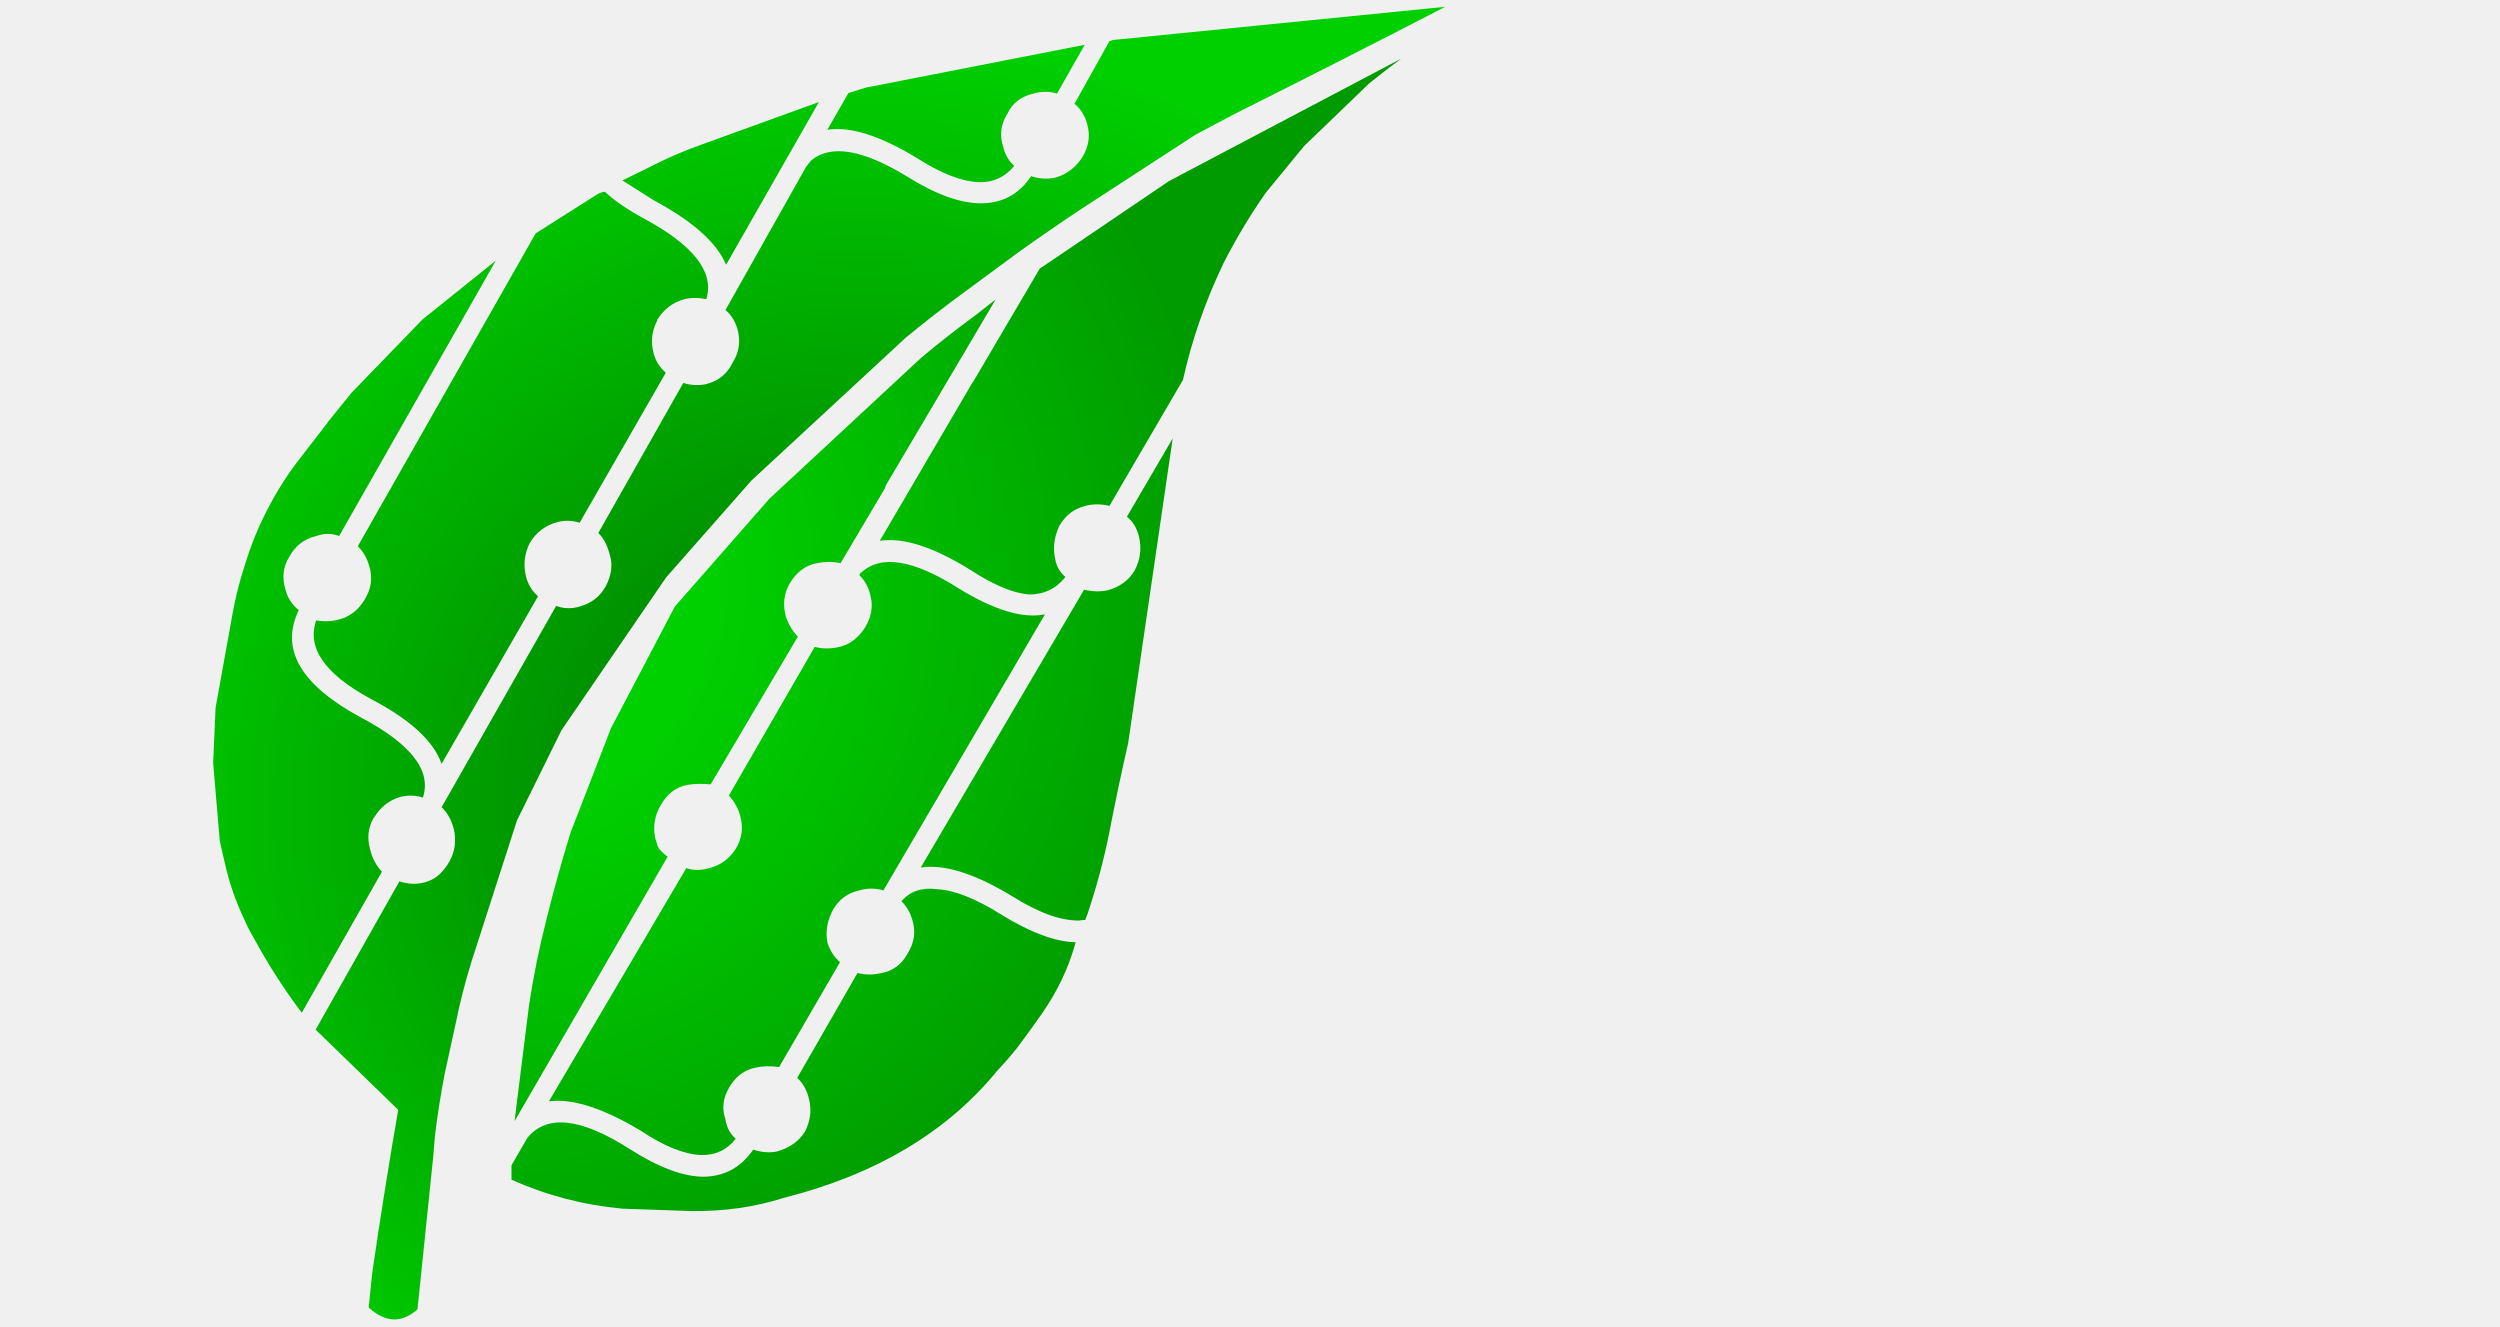
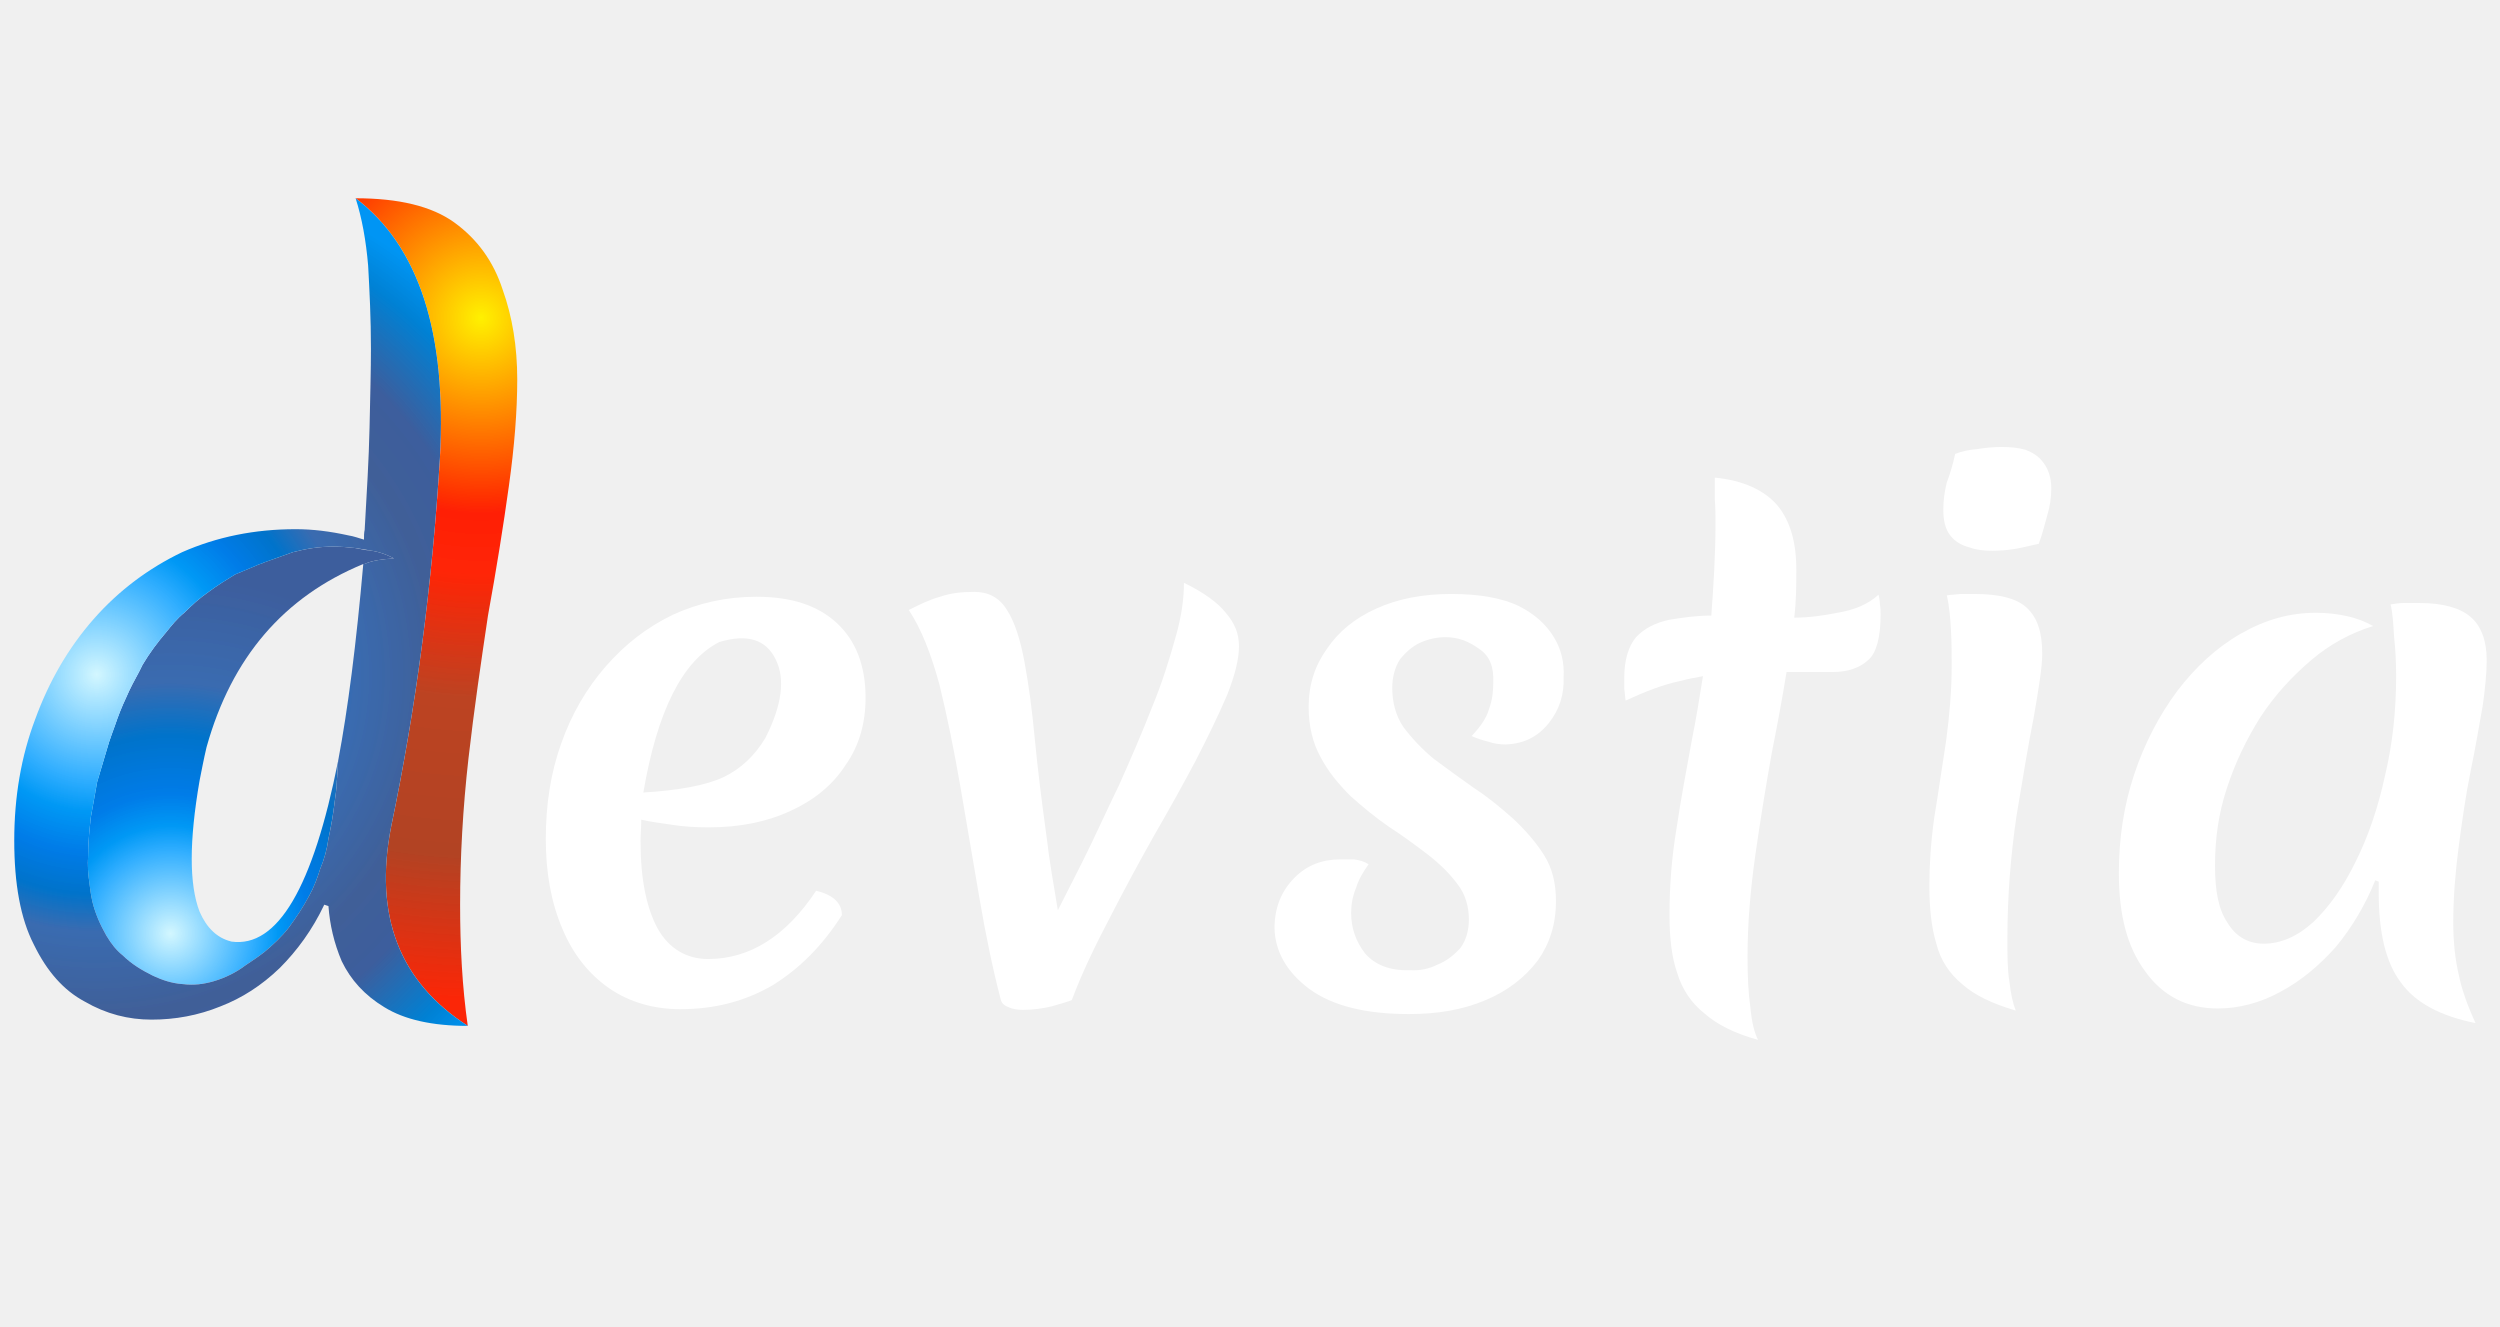
- <svg xmlns="http://www.w3.org/2000/svg" xmlns:xlink="http://www.w3.org/1999/xlink" version="1.1" id="Layer_1" x="0px" y="0px" viewBox="0 0 70.7 37.5" style="enable-background:new 0 0 70.7 37.5;" xml:space="preserve">
+ <svg xmlns="http://www.w3.org/2000/svg" version="1.1" id="Layer_1" x="0px" y="0px" viewBox="0 0 70.7 37.5" style="enable-background:new 0 0 70.7 37.5;" xml:space="preserve">
  <defs id="defs6155">
    <rect x="32.399" y="9.816" width="34.839" height="12.37" id="rect11373" />
    <rect x="32.343" y="10.781" width="36.201" height="12.597" id="rect11367" />
    <radialGradient id="Gradient_1" gradientUnits="userSpaceOnUse" cx="0" cy="0" r="85.451" fx="0" fy="0" gradientTransform="matrix( 0.003949647, 0.9999922, 0.9999922, -0.003949647, 97.75,223.65) " spreadMethod="reflect">
      <stop offset="23.529%" stop-color="#00CF00" id="stop594" />
      <stop offset="72.941%" stop-color="#009B00" id="stop596" />
    </radialGradient>
    <radialGradient id="Gradient_2" gradientUnits="userSpaceOnUse" cx="0" cy="0" r="82.501" fx="0" fy="0" gradientTransform="matrix( 0.004090875, 0.9999916, 0.9999916, -0.004090875, 130.3,242.05) " spreadMethod="reflect">
      <stop offset="26.275%" stop-color="#008E00" id="stop599" />
      <stop offset="77.647%" stop-color="#00CF00" id="stop601" />
    </radialGradient>
    <radialGradient id="radialGradient762" gradientUnits="userSpaceOnUse" cx="0" cy="0" r="85.451" fx="0" fy="0" gradientTransform="matrix( 0.003949647, 0.9999922, 0.9999922, -0.003949647, 97.75,223.65) " spreadMethod="reflect">
      <stop offset="23.529%" stop-color="#00CF00" id="stop758" />
      <stop offset="72.941%" stop-color="#009B00" id="stop760" />
    </radialGradient>
    <radialGradient id="radialGradient768" gradientUnits="userSpaceOnUse" cx="0" cy="0" r="82.501" fx="0" fy="0" gradientTransform="matrix( 0.004090875, 0.9999916, 0.9999916, -0.004090875, 130.3,242.05) " spreadMethod="reflect">
      <stop offset="26.275%" stop-color="#008E00" id="stop764" />
      <stop offset="77.647%" stop-color="#00CF00" id="stop766" />
    </radialGradient>
-     <radialGradient xlink:href="#Gradient_1" id="radialGradient840" gradientUnits="userSpaceOnUse" gradientTransform="matrix(0.00394965,0.9999922,0.9999922,-0.00394965,97.75,223.65)" cx="0" cy="0" fx="0" fy="0" r="85.451" spreadMethod="reflect" />
-     <radialGradient xlink:href="#Gradient_2" id="radialGradient842" gradientUnits="userSpaceOnUse" gradientTransform="matrix(0.00409087,0.9999916,0.9999916,-0.00409087,130.3,242.05)" cx="0" cy="0" fx="0" fy="0" r="82.501" spreadMethod="reflect" />
+     <filter style="color-interpolation-filters:sRGB" id="filter25" x="0" y="0" width="1" height="1">
+       <feColorMatrix values="1.5 0 0 0 -0.25 0 1.5 0 0 -0.25 0 0 1.5 0 -0.25 0 0 0 1 0" id="feColorMatrix25" />
+     </filter>
+     <radialGradient id="SVGID_1_" cx="0" cy="120.8" r="819.2" gradientTransform="matrix(0.0772,0,0,0.0772,22.4311,96.1996)" gradientUnits="userSpaceOnUse">
+       <stop offset="0" style="stop-color:#B7CFEB" id="stop8" />
+       <stop offset="0.318" style="stop-color:#007DC5" id="stop9" />
+       <stop offset="0.569" style="stop-color:#5172A0" id="stop10" />
+       <stop offset="0.816" style="stop-color:#536993" id="stop11" />
+     </radialGradient>
+     <radialGradient id="SVGID_2_" cx="0" cy="120.8" r="819.2" gradientTransform="matrix(0.1249,0,0,0.1249,66.9987,2.0904)" gradientUnits="userSpaceOnUse">
+       <stop offset="0" style="stop-color:#FFCB05" id="stop12" />
+       <stop offset="0.275" style="stop-color:#EA3F2E" id="stop13" />
+       <stop offset="0.369" style="stop-color:#D2442F" id="stop14" />
+       <stop offset="0.533" style="stop-color:#A85741" id="stop15" />
+       <stop offset="0.753" style="stop-color:#A15742" id="stop16" />
+       <stop offset="0.957" style="stop-color:#D2442F" id="stop17" />
+     </radialGradient>
+     <radialGradient id="SVGID_3_" cx="0" cy="120.8" r="819.2" gradientTransform="matrix(0.095,0,0,0.095,11.8302,56.8941)" gradientUnits="userSpaceOnUse">
+       <stop offset="0" style="stop-color:#B7CFEB" id="stop18" />
+       <stop offset="0.329" style="stop-color:#007DC5" id="stop19" />
+       <stop offset="0.474" style="stop-color:#5172A0" id="stop20" />
+       <stop offset="0.627" style="stop-color:#556A90" id="stop21" />
+       <stop offset="0.737" style="stop-color:#536993" id="stop22" />
+       <stop offset="0.957" style="stop-color:#138ECD" id="stop23" />
+     </radialGradient>
  </defs>
  <style type="text/css" id="style6096">
	.st0{fill:#FFFFFF;}
	.st1{opacity:0.3;fill:#B2B2B2;}
	.st2{opacity:0.6;fill:#FFFFFF;}
	.st3{opacity:0.2;fill:#878787;}
	.st4{opacity:0.17;fill:#FFFFFF;}
	.st5{opacity:0.3;fill:#C6C6C6;}
</style>
  <g id="g617" transform="matrix(0.3409073,0,0,0.3409073,-20.03413,-59.67076)">
-     <path fill="url(#Gradient_1)" stroke="none" d="m 111,270.35 q -6.1,-3.9 -8.5,-0.9 l -1.3,2.25 v 1.2 q 4.35,1.95 9.2,2.4 l 5.7,0.2 q 4.1,0.05 7.7,-1.1 11.45,-2.9 17.7,-10.55 0.85,-0.9 1.65,-1.9 1.05,-1.4 2.1,-2.9 1.9,-2.75 2.75,-5.85 -2.5,-0.05 -6.1,-2.25 -3.25,-2.05 -5.4,-2.15 -1.9,-0.25 -2.95,1 0.65,0.65 0.9,1.55 0.45,1.45 -0.4,2.8 -0.75,1.35 -2.15,1.6 -1,0.25 -2,0 l -5,8.7 q 0.7,0.65 0.95,1.65 0.4,1.4 -0.3,2.8 -0.75,1.2 -2.3,1.65 -0.95,0.2 -2,-0.15 -1.5,2.2 -4.1,2.25 -2.55,0 -6.15,-2.3 m 19.2,-47.8 h -0.05 l -0.1,0.2 q 0.1,0.1 0.15,0.15 0.55,0.6 0.75,1.45 0.4,1.35 -0.4,2.7 -0.85,1.35 -2.15,1.65 -1.05,0.25 -2.05,0 l -7.1,12.3 v 0.05 q 0.65,0.7 0.9,1.6 0.45,1.5 -0.35,2.8 -0.8,1.25 -2.2,1.6 -1,0.3 -1.9,0 l -11.4,19.35 q 2.9,-0.4 7.65,2.45 2.85,1.9 4.95,2 1.8,0.05 2.9,-1.35 -0.7,-0.6 -0.85,-1.6 -0.4,-1.15 0.1,-2.25 0.1,-0.2 0.2,-0.4 0.1,-0.15 0.2,-0.3 0.75,-1.1 2,-1.35 0.85,-0.2 1.95,-0.05 l 5.05,-8.7 q -0.75,-0.65 -1.05,-1.65 -0.25,-1.4 0.5,-2.75 0.75,-1.25 2.15,-1.55 1,-0.3 2,0 l 13.4,-22.9 q -2.75,0.55 -7.15,-2.15 -5.65,-3.6 -8.1,-1.3 m 11.2,-22.7 -1.8,1.4 q -2.25,1.65 -4.4,3.45 l -12.6,11.7 -7.85,8.95 -5.3,10.1 -3.35,8.65 q -1.1,3.55 -2,7.2 -0.9,3.5 -1.45,7.15 l -1.2,9.6 12.7,-21.95 q -0.7,-0.5 -0.85,-0.95 -0.15,-0.45 -0.2,-0.65 0,-0.2 -0.05,-0.4 -0.1,-1.25 0.55,-2.3 0.75,-1.35 2.15,-1.65 0.95,-0.15 1.95,-0.05 l 0.05,-0.05 7.2,-12.2 q -0.7,-0.75 -1,-1.7 -0.4,-1.5 0.35,-2.75 0.85,-1.4 2.25,-1.65 1,-0.2 1.95,0 l 3.7,-6.25 0.05,-0.2 9.1,-15.4 0.05,-0.05 m 14.65,11.55 -3.8,6.5 q 0.75,0.6 1,1.65 0.35,1.45 -0.35,2.8 -0.75,1.25 -2.25,1.65 -0.95,0.2 -1.95,-0.05 L 135.15,247 q 2.95,-0.45 7.7,2.45 3.1,1.95 5.4,1.95 0.3,-0.05 0.55,-0.05 0.05,-0.2 0.15,-0.4 1.15,-3.4 1.85,-6.9 0.7,-3.65 1.55,-7.35 l 3.7,-25.3 m 16.3,-29.45 q 1.3,-1.05 2.65,-2.05 l -19.25,10.15 -10.7,7.25 -0.05,0.05 -5.5,9.35 -0.05,0.05 -7.7,13.15 q 2.9,-0.45 7.5,2.4 2.9,1.9 4.9,2.05 1.85,0 3,-1.45 -0.7,-0.6 -0.85,-1.5 -0.3,-1.4 0.35,-2.75 0.75,-1.3 2.15,-1.65 0.95,-0.25 2,0 l 6.1,-10.45 q 1.1,-4.95 3.35,-9.65 1.55,-3.05 3.5,-5.85 l 3.2,-3.9 z" id="path834" style="enable-background:new 0 0 70.7 37.5;fill:url(#radialGradient840)" />
-     <path fill="url(#Gradient_2)" stroke="none" d="m 85.9,210.15 -2.55,3.3 q -2.05,2.75 -3.4,6 -0.5,1.25 -0.9,2.55 -0.65,2 -1,4 l -1.4,7.75 -0.2,4.6 0.55,6.45 0.4,1.75 q 0.55,2.5 1.65,4.8 0.35,0.8 0.8,1.55 1.65,3.05 3.8,5.95 l 0.15,0.2 6.65,-11.7 q -0.7,-0.75 -0.95,-1.75 -0.45,-1.45 0.25,-2.7 l 0.05,-0.05 q 0.8,-1.3 2.15,-1.7 1,-0.25 1.9,0.05 1.1,-3.35 -5.15,-6.65 -7.5,-4.05 -5.15,-8.9 -0.85,-0.7 -1.1,-1.7 -0.45,-1.5 0.3,-2.7 0.75,-1.4 2.25,-1.75 0.95,-0.35 1.9,0 l 13,-22.85 -6.1,4.9 -5.9,6.1 -1.9,2.35 -0.1,0.15 m 40.15,-21.8 -0.4,0.5 -6.7,11.9 q 0.7,0.6 1,1.6 0.4,1.5 -0.4,2.75 -0.65,1.4 -2.2,1.8 -0.95,0.2 -1.9,-0.1 l -7.05,12.45 0.05,0.05 q 0.6,0.6 0.9,1.75 0.4,1.25 -0.35,2.65 -0.7,1.25 -2.15,1.65 -1,0.3 -1.95,-0.05 L 95.4,242 q 0.7,0.65 1,1.75 0.35,1.5 -0.35,2.75 -0.75,1.3 -1.8,1.65 -1.1,0.4 -2.35,0 l -6.95,12.3 6.85,6.65 q -1.15,6.65 -2.15,13.5 l -0.3,2.9 q 2.1,1.9 4.05,0.15 l 1.35,-13.1 v -0.1 l 0.1,-1.2 q 0.3,-2.5 0.8,-5.1 l 1.1,-5.05 v -0.05 q 0.65,-2.9 1.6,-5.7 l 3.3,-10.25 3.7,-7.5 8.7,-12.7 0.05,-0.05 7,-7.95 12.8,-11.85 q 2.25,-1.85 4.55,-3.55 l 4.75,-3.5 q 2.65,-1.9 5.45,-3.75 l 9.3,-6.05 3.4,-1.8 q 8.7,-4.35 17.3,-8.8 l -27.55,2.75 -0.3,0.1 -2.9,5.2 q 0.75,0.6 1.05,1.65 0.4,1.4 -0.35,2.7 -0.8,1.3 -2.2,1.75 -1.05,0.25 -2.1,-0.1 -1.45,2.2 -4.05,2.25 -2.6,0.05 -6.2,-2.2 -5.55,-3.4 -8,-1.35 m 1.35,-2.55 q 2.9,-0.45 7.6,2.45 2.85,1.8 4.95,1.9 1.8,0.05 2.95,-1.35 -0.7,-0.65 -0.9,-1.55 -0.5,-1.5 0.35,-2.8 0.6,-1.3 2.15,-1.65 1,-0.3 1.95,0 l 2.3,-4.05 -18.15,3.55 -1.45,0.45 -1.75,3.05 m -17,4.2 2.6,1.65 q 4.85,2.6 6,5.35 l 7.7,-13.5 -9.8,3.55 q -2.25,0.8 -4.45,1.95 l -2.05,1 m 1.85,3.2 q -2.05,-1.1 -3.3,-2.25 h -0.15 l -0.4,0.15 -5.2,3.3 -14.75,25.95 q 0.7,0.7 0.95,1.65 0.45,1.45 -0.4,2.8 -0.7,1.15 -1.85,1.55 -1.1,0.35 -2.15,0.15 -1.2,3.4 4.5,6.5 4.9,2.55 5.9,5.4 l 8,-13.9 q -0.75,-0.65 -1,-1.65 -0.35,-1.4 0.3,-2.75 0.8,-1.35 2.3,-1.75 0.9,-0.25 1.85,0.05 L 114,205.95 q -0.75,-0.65 -1,-1.55 -0.4,-1.5 0.3,-2.8 v -0.05 q 0.8,-1.3 2.25,-1.7 0.85,-0.2 1.8,0 l 0.05,-0.15 q 0.85,-3.25 -5.15,-6.5 z" id="path836" style="enable-background:new 0 0 70.7 37.5;fill:url(#radialGradient842)" />
+     <g id="g25" transform="matrix(0.5779159,0,0,0.5779159,59.94934,191.4824)">
+       <path fill="#282828" d="m 244.1,40.1 c 0,1 0,2.2 0,3.2 0.1,1.2 0.1,2.2 0.1,3.3 0,4.7 -0.3,9.2 -0.6,13.3 -2.2,0 -4.2,0.3 -6,0.6 -2,0.4 -3.7,1.3 -4.8,2.5 -1.1,1.3 -1.7,3.3 -1.7,5.9 0,0.4 0,1 0,1.5 0.1,0.6 0.1,1.1 0.2,1.7 2.8,-1.3 5.4,-2.3 7.8,-2.8 1.1,-0.3 2.2,-0.5 3.3,-0.7 -0.5,3.2 -1,6.2 -1.6,9.2 -0.8,4.4 -1.6,8.6 -2.2,12.7 -0.7,4.2 -1,8.2 -1,12.4 0,3.2 0.3,6 1.1,8.3 0.7,2.3 2,4.3 3.9,5.8 1.8,1.6 4.4,2.9 7.7,3.8 -0.5,-1 -0.9,-2.5 -1.1,-4.7 -0.3,-2.1 -0.4,-4.5 -0.4,-7.3 0,-4.6 0.4,-9.4 1.1,-14.4 0.7,-4.9 1.5,-9.9 2.4,-14.9 0.8,-4 1.5,-7.8 2.1,-11.5 2,0 4.3,0 6.7,0 2.1,0 3.8,-0.6 5,-1.7 1.2,-1 1.8,-3.3 1.8,-6.5 0,-0.5 0,-1 -0.1,-1.5 0,-0.5 -0.1,-1 -0.2,-1.4 -1.5,1.4 -3.5,2.2 -5.9,2.6 -2,0.4 -4.1,0.7 -6.2,0.7 0.3,-2.4 0.3,-4.7 0.3,-6.9 0,-4 -0.9,-7 -2.7,-9.2 -1.9,-2.2 -4.9,-3.6 -9,-4 z" id="path1" style="fill:#ffffff;fill-opacity:1" />
+       <path fill="#282828" d="m 221,63 c -1.1,-1.8 -2.7,-3.3 -5.1,-4.5 -2.3,-1.1 -5.6,-1.7 -9.6,-1.7 -4.2,0 -7.7,0.7 -10.8,2.1 -3.1,1.4 -5.4,3.3 -7.1,5.8 -1.7,2.4 -2.6,5.1 -2.6,8.3 0,2.8 0.6,5.2 1.7,7.2 1.1,2.1 2.6,3.9 4.3,5.6 1.8,1.6 3.6,3.1 5.5,4.4 2,1.3 3.9,2.7 5.6,4 1.8,1.4 3.2,2.8 4.3,4.3 1.1,1.4 1.6,3.2 1.6,5 0,1.6 -0.4,3 -1.2,4.1 -0.9,1 -2,1.9 -3.3,2.4 -1.2,0.6 -2.5,0.9 -4,0.8 -2.9,0.1 -5,-0.8 -6.4,-2.4 -1.3,-1.7 -2,-3.6 -2,-5.8 0,-1.2 0.2,-2.4 0.7,-3.6 0.4,-1.3 1.1,-2.4 1.8,-3.4 -0.6,-0.4 -1.3,-0.6 -2.1,-0.7 -0.7,0 -1.4,0 -2,0 -2.5,0 -4.7,0.8 -6.5,2.6 -1.9,1.9 -2.9,4.3 -2.9,7.3 0.1,3.4 1.8,6.3 5,8.7 3.3,2.4 8,3.6 14.3,3.6 4.1,0 7.7,-0.6 11,-2 3.1,-1.3 5.6,-3.2 7.5,-5.7 1.7,-2.4 2.6,-5.2 2.6,-8.5 0,-2.5 -0.5,-4.7 -1.7,-6.6 -1.2,-1.9 -2.7,-3.6 -4.4,-5.2 -1.8,-1.6 -3.6,-3.1 -5.6,-4.4 -2,-1.4 -3.9,-2.8 -5.8,-4.2 -1.7,-1.4 -3.2,-3 -4.4,-4.6 -1.1,-1.6 -1.6,-3.6 -1.6,-5.6 0,-1.6 0.4,-3 1.1,-4.1 0.8,-1 1.8,-1.9 2.9,-2.4 1.1,-0.5 2.4,-0.8 3.6,-0.8 1.9,0 3.4,0.6 4.9,1.7 1.5,1 2.1,2.6 2,4.8 0,1.2 -0.1,2.4 -0.6,3.8 -0.4,1.4 -1.3,2.6 -2.5,3.9 0.7,0.3 1.5,0.6 2.4,0.8 0.8,0.3 1.7,0.4 2.5,0.4 2.6,-0.1 4.6,-1.1 6.2,-3.1 1.5,-1.9 2.2,-4.1 2.1,-6.6 0.1,-2 -0.3,-3.9 -1.4,-5.7 z" id="path2" style="fill:#ffffff;fill-opacity:1" />
+       <path fill="#282828" d="m 288.7,36.1 c -1.1,-0.3 -2.2,-0.4 -3.4,-0.4 -1.2,0 -2.3,0.1 -3.5,0.3 -1.2,0.1 -2.2,0.3 -3.2,0.7 -0.3,1.4 -0.7,2.8 -1.2,4.1 -0.3,1.2 -0.5,2.5 -0.5,3.9 0,1.6 0.3,2.8 1,3.7 0.7,0.9 1.6,1.4 2.7,1.7 1.1,0.4 2.2,0.5 3.3,0.5 1.2,0 2.3,-0.1 3.5,-0.3 1.1,-0.2 2.2,-0.5 3.2,-0.7 0.5,-1.3 0.8,-2.6 1.2,-4 0.4,-1.3 0.6,-2.6 0.6,-4 0,-1.6 -0.5,-2.8 -1.1,-3.6 -0.7,-1 -1.6,-1.5 -2.6,-1.9 z" id="path3" style="fill:#ffffff;fill-opacity:1" />
+       <path fill="#282828" d="m 281.3,56.8 c -0.6,0 -1.2,0 -1.9,0 -0.8,0.1 -1.4,0.1 -2,0.2 0.4,1.7 0.5,3.3 0.6,5 0.1,1.8 0.1,3.4 0.1,5.2 0,3.4 -0.3,7 -0.8,10.7 -0.6,3.8 -1.1,7.4 -1.7,11 -0.5,3.6 -0.7,6.8 -0.7,9.8 0,3.2 0.3,6 1,8.3 0.6,2.4 1.9,4.3 3.7,5.8 1.8,1.6 4.3,2.8 7.7,3.8 -0.4,-1 -0.7,-2.3 -0.9,-4.1 -0.3,-1.7 -0.3,-3.8 -0.3,-6.2 0,-6.3 0.5,-12.1 1.3,-17.6 0.9,-5.4 1.7,-10.3 2.5,-14.3 0.7,-4.1 1.2,-7.1 1.2,-9 0,-3.1 -0.7,-5.2 -2.2,-6.6 -1.5,-1.4 -4,-2 -7.6,-2 z" id="path4" style="fill:#ffffff;fill-opacity:1" />
+       <path fill="#282828" d="m 334.9,60 c -1.3,-0.3 -2.8,-0.5 -4.5,-0.5 -3.8,0 -7.3,1 -10.8,3 -3.5,2 -6.5,4.8 -9.1,8.2 -2.6,3.5 -4.7,7.5 -6.2,12 -1.5,4.5 -2.2,9.2 -2.2,14.2 0,6 1.2,10.6 3.8,14.1 2.5,3.5 6,5.3 10.4,5.3 3,0 6.1,-0.8 9,-2.4 3,-1.6 5.6,-3.8 8,-6.5 2.3,-2.8 4.2,-6 5.6,-9.5 l 0.5,0.2 c 0,0.3 0,0.5 0,0.6 0,0.2 0,0.5 0,1 0,5.7 1,10 3.2,12.9 2.1,2.9 5.7,4.8 10.7,5.8 -1.2,-2.6 -2,-4.9 -2.4,-6.9 -0.5,-2.1 -0.8,-4.6 -0.8,-7.5 0,-3.6 0.3,-7.3 0.8,-11.1 0.5,-3.7 1,-7.3 1.7,-10.7 0.7,-3.4 1.2,-6.4 1.7,-9.2 0.4,-2.7 0.6,-5 0.6,-6.7 0,-2.8 -0.8,-4.9 -2.3,-6.2 -1.5,-1.3 -4,-2 -7.3,-2 -1.1,0 -1.9,0 -2.4,0 -0.6,0 -1.1,0.1 -1.8,0.2 0.3,1.2 0.4,2.8 0.5,4.6 0.2,1.8 0.3,3.7 0.3,5.7 0,4.9 -0.5,9.7 -1.6,14.3 -1,4.6 -2.4,8.7 -4.2,12.3 -1.8,3.7 -3.8,6.5 -6.1,8.7 -2.2,2 -4.6,3.1 -7.1,3.1 -2.2,0 -4,-1 -5.2,-3 -1.3,-1.9 -1.8,-4.6 -1.8,-8.2 0,-3.8 0.5,-7.5 1.7,-11.1 1.2,-3.7 2.8,-7 4.8,-10.2 2.1,-3.2 4.5,-5.8 7.3,-8.2 2.7,-2.3 5.7,-3.9 8.9,-4.9 -1.1,-0.6 -2.3,-1.1 -3.7,-1.4 z" id="path5" style="fill:#ffffff;fill-opacity:1" />
+       <path fill="#282828" d="m 128.4,59.1 c 1.8,2.7 3.2,6.3 4.4,10.7 1.1,4.5 2.1,9.4 3,14.6 0.9,5.3 1.8,10.5 2.7,15.8 0.9,5.3 1.9,10.2 3.1,14.8 0.1,0.5 0.5,0.9 1.1,1.1 0.6,0.3 1.4,0.4 2.1,0.4 1.4,0 2.8,-0.2 4.1,-0.5 1.4,-0.4 2.4,-0.7 2.9,-0.9 1.5,-4 3.4,-7.9 5.5,-11.9 2,-3.9 4.1,-7.8 6.3,-11.7 2.2,-3.8 4.2,-7.4 6,-10.8 1.8,-3.5 3.3,-6.6 4.5,-9.4 1.1,-2.8 1.7,-5.1 1.7,-7 0,-1.8 -0.6,-3.3 -1.9,-4.8 -1.1,-1.4 -3.1,-2.9 -6,-4.3 0,2.1 -0.3,4.7 -1.2,7.8 -0.9,3.2 -1.9,6.5 -3.4,10.1 -1.4,3.6 -3,7.3 -4.7,11.1 -1.8,3.7 -3.5,7.5 -5.3,11.1 -1.2,2.4 -2.4,4.7 -3.5,6.9 -0.6,-3.6 -1.2,-7 -1.6,-10.4 -0.7,-5.1 -1.3,-9.9 -1.7,-14.1 -0.4,-4.3 -0.9,-8 -1.5,-11.2 -0.6,-3.2 -1.4,-5.7 -2.5,-7.4 -1.1,-1.8 -2.7,-2.6 -4.7,-2.6 -1.9,0 -3.5,0.2 -4.9,0.7 -1.5,0.4 -2.9,1.1 -4.5,1.9 z" id="path6" style="fill:#ffffff;fill-opacity:1" />
+       <path fill="#282828" d="m 118.1,61 c -2.8,-2.6 -6.6,-3.8 -11.6,-3.8 -4.3,0 -8.3,0.9 -12,2.6 -3.7,1.8 -6.8,4.2 -9.6,7.4 C 82.2,70.3 80,74 78.5,78.3 77,82.5 76.3,87 76.3,92 c 0,4.9 0.8,9.2 2.4,12.9 1.5,3.6 3.8,6.5 6.7,8.5 2.9,2 6.4,3 10.2,3 4.9,0 9.2,-1.1 13.2,-3.4 3.9,-2.4 7.2,-5.7 10,-10.1 0,-1.7 -1.2,-2.9 -3.7,-3.5 -4.3,6.5 -9.5,9.8 -15.5,9.8 -3.1,0 -5.6,-1.5 -7.2,-4.3 -1.6,-2.9 -2.5,-7 -2.5,-12.6 0,-1 0.1,-2 0.1,-3.1 1.3,0.3 2.8,0.5 4.2,0.7 1.8,0.3 3.6,0.4 5.5,0.4 4.5,0 8.4,-0.8 11.8,-2.4 3.3,-1.5 6,-3.7 7.8,-6.5 2,-2.8 2.9,-6.1 2.9,-9.7 0,-4.6 -1.4,-8.2 -4.1,-10.7 z m -16.9,2.7 c 4,-1.2 6.7,-0.4 8.1,2.5 1.4,2.8 0.9,6.6 -1.5,11.3 -1.5,2.5 -3.5,4.4 -6,5.6 -2.6,1.2 -6.5,1.9 -11.5,2.2 2,-11.7 5.6,-18.9 10.9,-21.6 z" id="path7" style="fill:#ffffff;fill-opacity:1" />
+       <g id="g24" style="filter:url(#filter25)">
+         <path fill="#007dc5" d="m 50.5,50.5 h 0.3 z" id="path8" />
+         <g id="g11">
+           <radialGradient id="radialGradient4" cx="0" cy="120.8" r="819.2" gradientTransform="matrix(0.0772,0,0,0.0772,22.4311,96.1996)" gradientUnits="userSpaceOnUse">
+             <stop offset="0" style="stop-color:#B7CFEB" id="stop1" />
+             <stop offset="0.318" style="stop-color:#007DC5" id="stop2" />
+             <stop offset="0.569" style="stop-color:#5172A0" id="stop3" />
+             <stop offset="0.816" style="stop-color:#536993" id="stop4" />
+           </radialGradient>
+           <path fill="url(#SVGID_1_)" d="m 35.8,52.3 c -0.3,0.2 -0.7,0.2 -1,0.4 L 31.7,54 c -1.3,0.8 -2.6,1.6 -3.8,2.5 -1.3,0.9 -2.4,1.9 -3.5,3 -1,0.8 -1.8,1.8 -2.6,2.8 -1.2,1.4 -2.4,3 -3.4,4.7 -0.6,1.3 -1.3,2.4 -1.9,3.7 -0.6,1.3 -1.2,2.6 -1.7,4 -0.5,1.5 -1.1,2.9 -1.5,4.4 -0.5,1.6 -0.9,3.1 -1.4,4.7 -0.3,1.6 -0.6,3.3 -0.9,5 -0.2,1.8 -0.4,3.7 -0.4,5.6 -0.1,1.3 0,2.6 0.2,4 0.1,0.8 0.2,1.6 0.4,2.5 0.4,1.7 1.1,3.3 2,4.9 0.7,1.2 1.5,2.2 2.4,2.9 1.2,1.2 2.7,2.1 4.3,2.9 1.3,0.6 2.7,1.1 4.3,1.2 1.6,0.2 3,0 4.4,-0.4 1.7,-0.5 3.3,-1.3 4.6,-2.3 0.9,-0.6 1.8,-1.2 2.7,-1.9 1.2,-1 2.5,-2.2 3.5,-3.5 1.1,-1.5 2.1,-3 3,-4.7 0.6,-1.1 1.1,-2.4 1.5,-3.7 0.6,-1.4 1,-2.9 1.2,-4.4 0.4,-1.8 0.7,-3.6 0.9,-5.3 0.1,-0.9 0.3,-1.9 0.3,-2.9 0.1,-1 0.1,-2 0.2,-3 -3.6,18.2 -8.7,26.9 -15.3,26 -2.1,-0.5 -3.6,-2 -4.6,-4.3 -1.5,-3.9 -1.5,-10.1 0,-18.8 0.3,-1.5 0.6,-3.1 1,-4.8 3.6,-12.9 11.1,-21.6 22.5,-26.3 0.2,0 0.3,0 0.4,-0.1 1,-0.4 2.3,-0.6 4,-0.7 -1.3,-0.7 -2.6,-1.1 -4,-1.2 v 0 l -1.6,-0.3 c -1,-0.1 -2,-0.2 -3.1,-0.2 -2,0 -3.9,0.3 -5.8,0.8 -1.4,0.5 -2.8,1 -4.2,1.5 z" id="path11" style="fill:url(#SVGID_1_)" />
+         </g>
+         <g id="g17">
+           <radialGradient id="radialGradient26" cx="0" cy="120.8" r="819.2" gradientTransform="matrix(0.1249,0,0,0.1249,66.9987,2.0904)" gradientUnits="userSpaceOnUse">
+             <stop offset="0" style="stop-color:#FFCB05" id="stop5" />
+             <stop offset="0.275" style="stop-color:#EA3F2E" id="stop6" />
+             <stop offset="0.369" style="stop-color:#D2442F" id="stop7" />
+             <stop offset="0.533" style="stop-color:#A85741" id="stop24" />
+             <stop offset="0.753" style="stop-color:#A15742" id="stop25" />
+             <stop offset="0.957" style="stop-color:#D2442F" id="stop26" />
+           </radialGradient>
+           <path fill="url(#SVGID_2_)" d="M 63.2,3.5 C 59.9,1.1 55.1,0 49,0 c 9.1,6.9 13.1,19.3 12.1,37.3 -1.1,18 -3.4,35.7 -7,52.9 -2.5,12.8 1.2,22.3 11,28.6 -0.8,-5.6 -1.1,-11.4 -1.1,-17.4 0,-6.9 0.4,-13.9 1.2,-21 0.8,-7 1.8,-13.8 2.8,-20.5 1.2,-6.6 2.2,-12.8 3,-18.6 0.8,-5.7 1.2,-10.8 1.2,-15.3 0,-4.7 -0.7,-9 -2.1,-12.9 -1.3,-4 -3.6,-7.2 -6.9,-9.6 z" id="path17" style="fill:url(#SVGID_2_)" />
+         </g>
+         <g id="g23">
+           <radialGradient id="radialGradient32" cx="0" cy="120.8" r="819.2" gradientTransform="matrix(0.095,0,0,0.095,11.8302,56.8941)" gradientUnits="userSpaceOnUse">
+             <stop offset="0" style="stop-color:#B7CFEB" id="stop27" />
+             <stop offset="0.329" style="stop-color:#007DC5" id="stop28" />
+             <stop offset="0.474" style="stop-color:#5172A0" id="stop29" />
+             <stop offset="0.627" style="stop-color:#556A90" id="stop30" />
+             <stop offset="0.737" style="stop-color:#536993" id="stop31" />
+             <stop offset="0.957" style="stop-color:#138ECD" id="stop32" />
+           </radialGradient>
+           <path fill="url(#SVGID_3_)" d="M 11.4,60.4 C 7.8,64.5 5,69.3 3,74.8 1,80.1 0,85.9 0,92.2 c 0,6.2 0.9,11.2 2.8,14.9 1.9,3.9 4.3,6.6 7.3,8.2 3.1,1.8 6.3,2.6 9.6,2.6 3.4,0 6.7,-0.6 9.9,-1.9 3.1,-1.2 5.9,-3 8.5,-5.5 2.5,-2.5 4.7,-5.5 6.4,-9.1 l 0.6,0.2 c 0.2,2.7 0.8,5.3 1.9,7.9 1.3,2.7 3.3,4.9 6.1,6.6 2.9,1.8 6.9,2.7 12,2.7 C 55.3,112.5 51.6,103 54.1,90.2 57.7,73 60,55.3 61.1,37.3 62.1,19.3 58.1,6.9 49,0 c 0.9,2.8 1.5,6.1 1.8,9.7 0.2,3.6 0.4,7.6 0.4,11.9 0,3 -0.1,6.7 -0.2,11.3 -0.1,4.6 -0.4,9.4 -0.7,14.7 -0.1,0.4 -0.1,0.9 -0.1,1.4 -0.7,-0.2 -1.5,-0.5 -2.2,-0.6 -2.7,-0.6 -5.2,-0.9 -7.6,-0.9 -5.9,0 -11.3,1.1 -16.3,3.3 -4.8,2.3 -9.1,5.5 -12.7,9.6 z m 23.4,-7.7 c 0.3,-0.2 0.7,-0.2 1,-0.4 1.4,-0.5 2.8,-1 4.2,-1.5 1.9,-0.5 3.8,-0.8 5.8,-0.8 1.1,0 2.1,0.1 3.1,0.2 l 1.9,0.3 h -0.3 c 1.4,0.1 2.7,0.5 4,1.2 -1.7,0.1 -3,0.3 -4,0.7 -0.1,0.1 -0.2,0.1 -0.4,0.1 -1,11.4 -2.2,20.8 -3.6,28.2 -0.1,1 -0.1,2 -0.2,3 0,1 -0.2,2 -0.3,2.9 -0.2,1.7 -0.5,3.5 -0.9,5.3 -0.2,1.5 -0.6,3 -1.2,4.4 -0.4,1.3 -0.9,2.6 -1.5,3.7 -0.9,1.7 -1.9,3.2 -3,4.7 -1,1.3 -2.3,2.5 -3.5,3.5 -0.9,0.7 -1.8,1.3 -2.7,1.9 -1.3,1 -2.9,1.8 -4.6,2.3 -1.4,0.4 -2.8,0.6 -4.4,0.4 -1.6,-0.1 -3,-0.6 -4.3,-1.2 -1.6,-0.8 -3.1,-1.7 -4.3,-2.9 -0.9,-0.7 -1.7,-1.7 -2.4,-2.9 -0.9,-1.6 -1.6,-3.2 -2,-4.9 -0.2,-0.9 -0.3,-1.7 -0.4,-2.5 -0.2,-1.4 -0.3,-2.7 -0.2,-4 0,-1.9 0.2,-3.8 0.4,-5.6 0.3,-1.7 0.6,-3.4 0.9,-5 0.5,-1.6 0.9,-3.1 1.4,-4.7 0.4,-1.5 1,-2.9 1.5,-4.4 0.5,-1.4 1.1,-2.7 1.7,-4 0.6,-1.3 1.3,-2.4 1.9,-3.7 1,-1.7 2.2,-3.3 3.4,-4.7 0.8,-1 1.6,-2 2.6,-2.8 1.1,-1.1 2.2,-2.1 3.5,-3 1.2,-0.9 2.5,-1.7 3.8,-2.5 z" id="path23" style="fill:url(#SVGID_3_)" />
+         </g>
+       </g>
+     </g>
  </g>
</svg>
